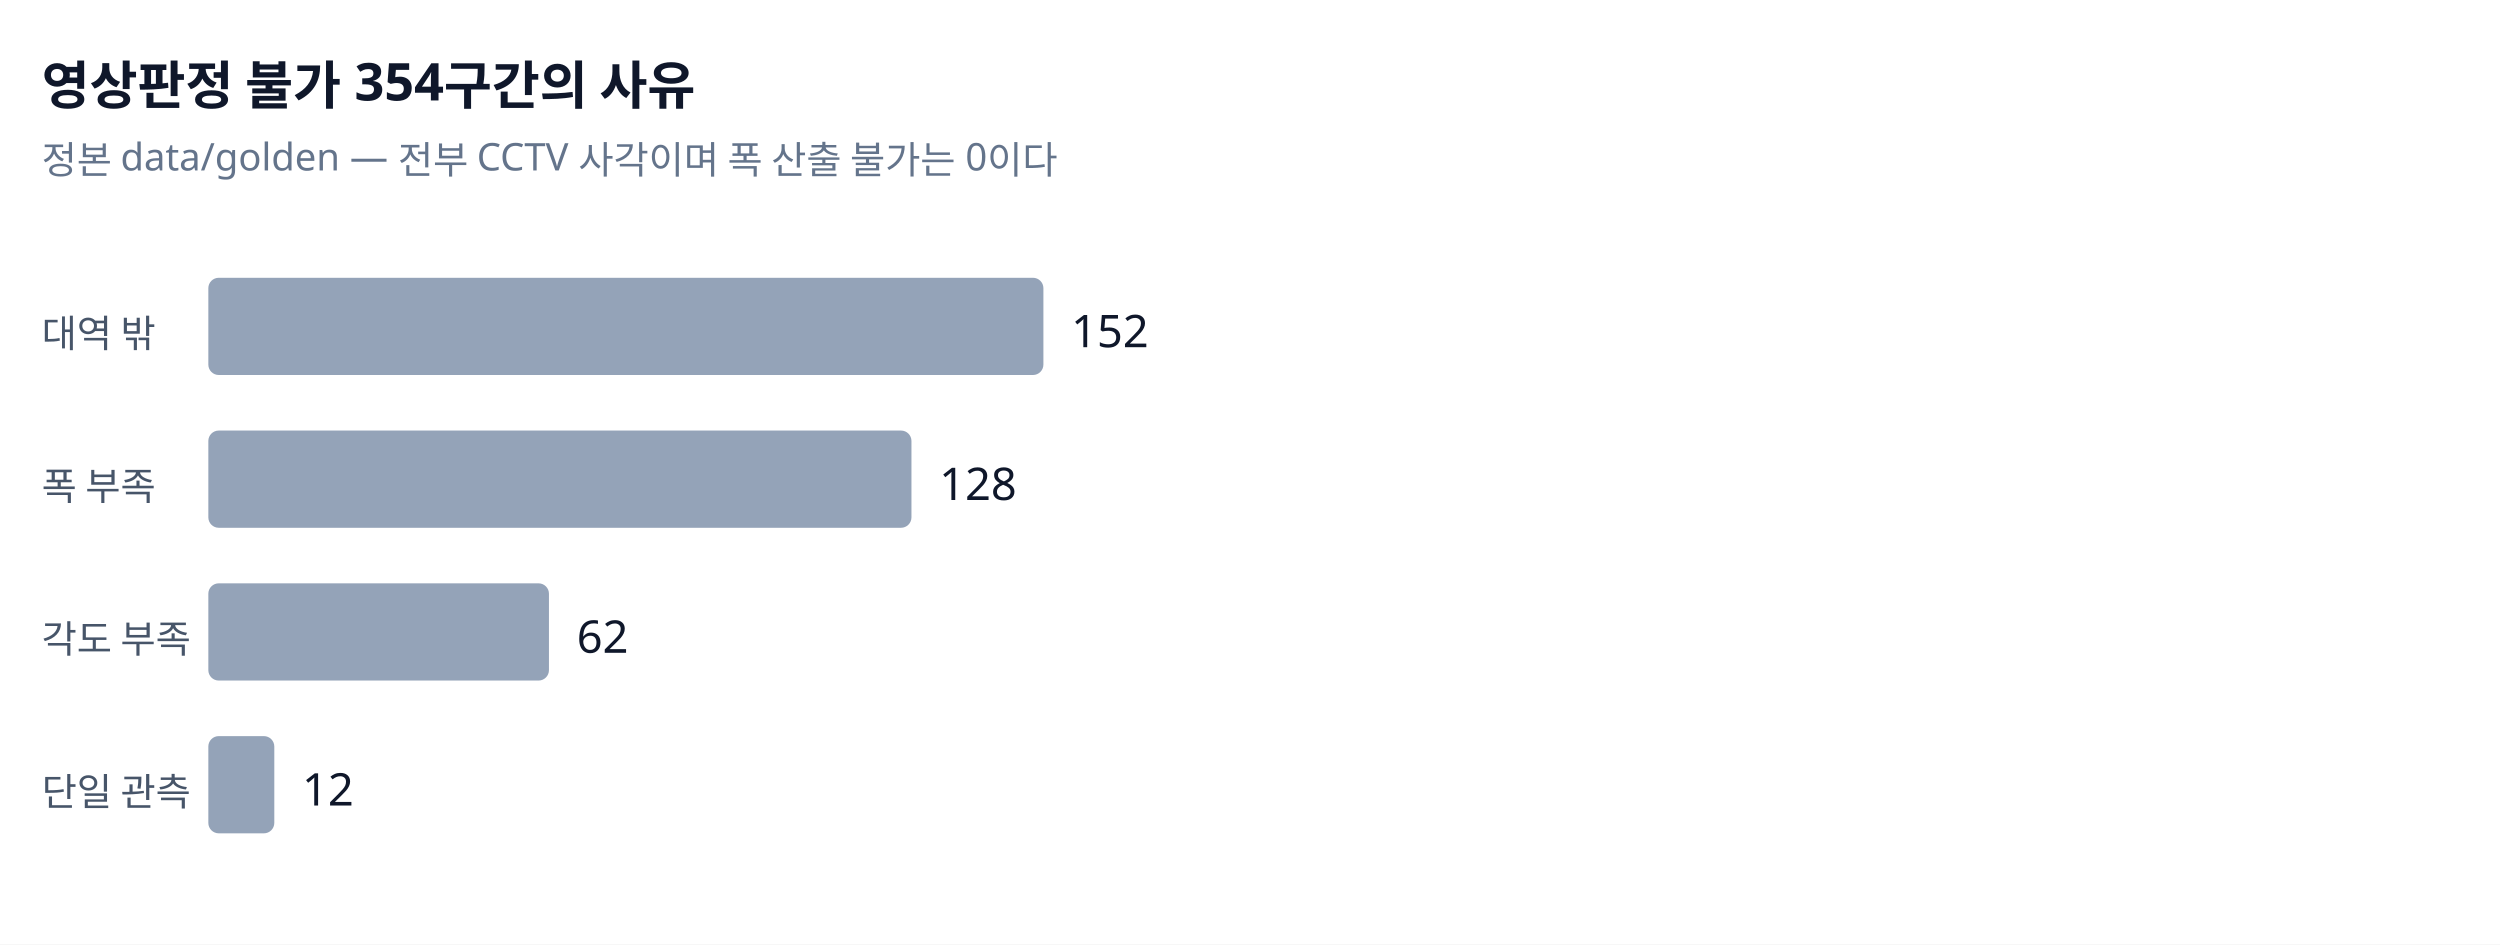
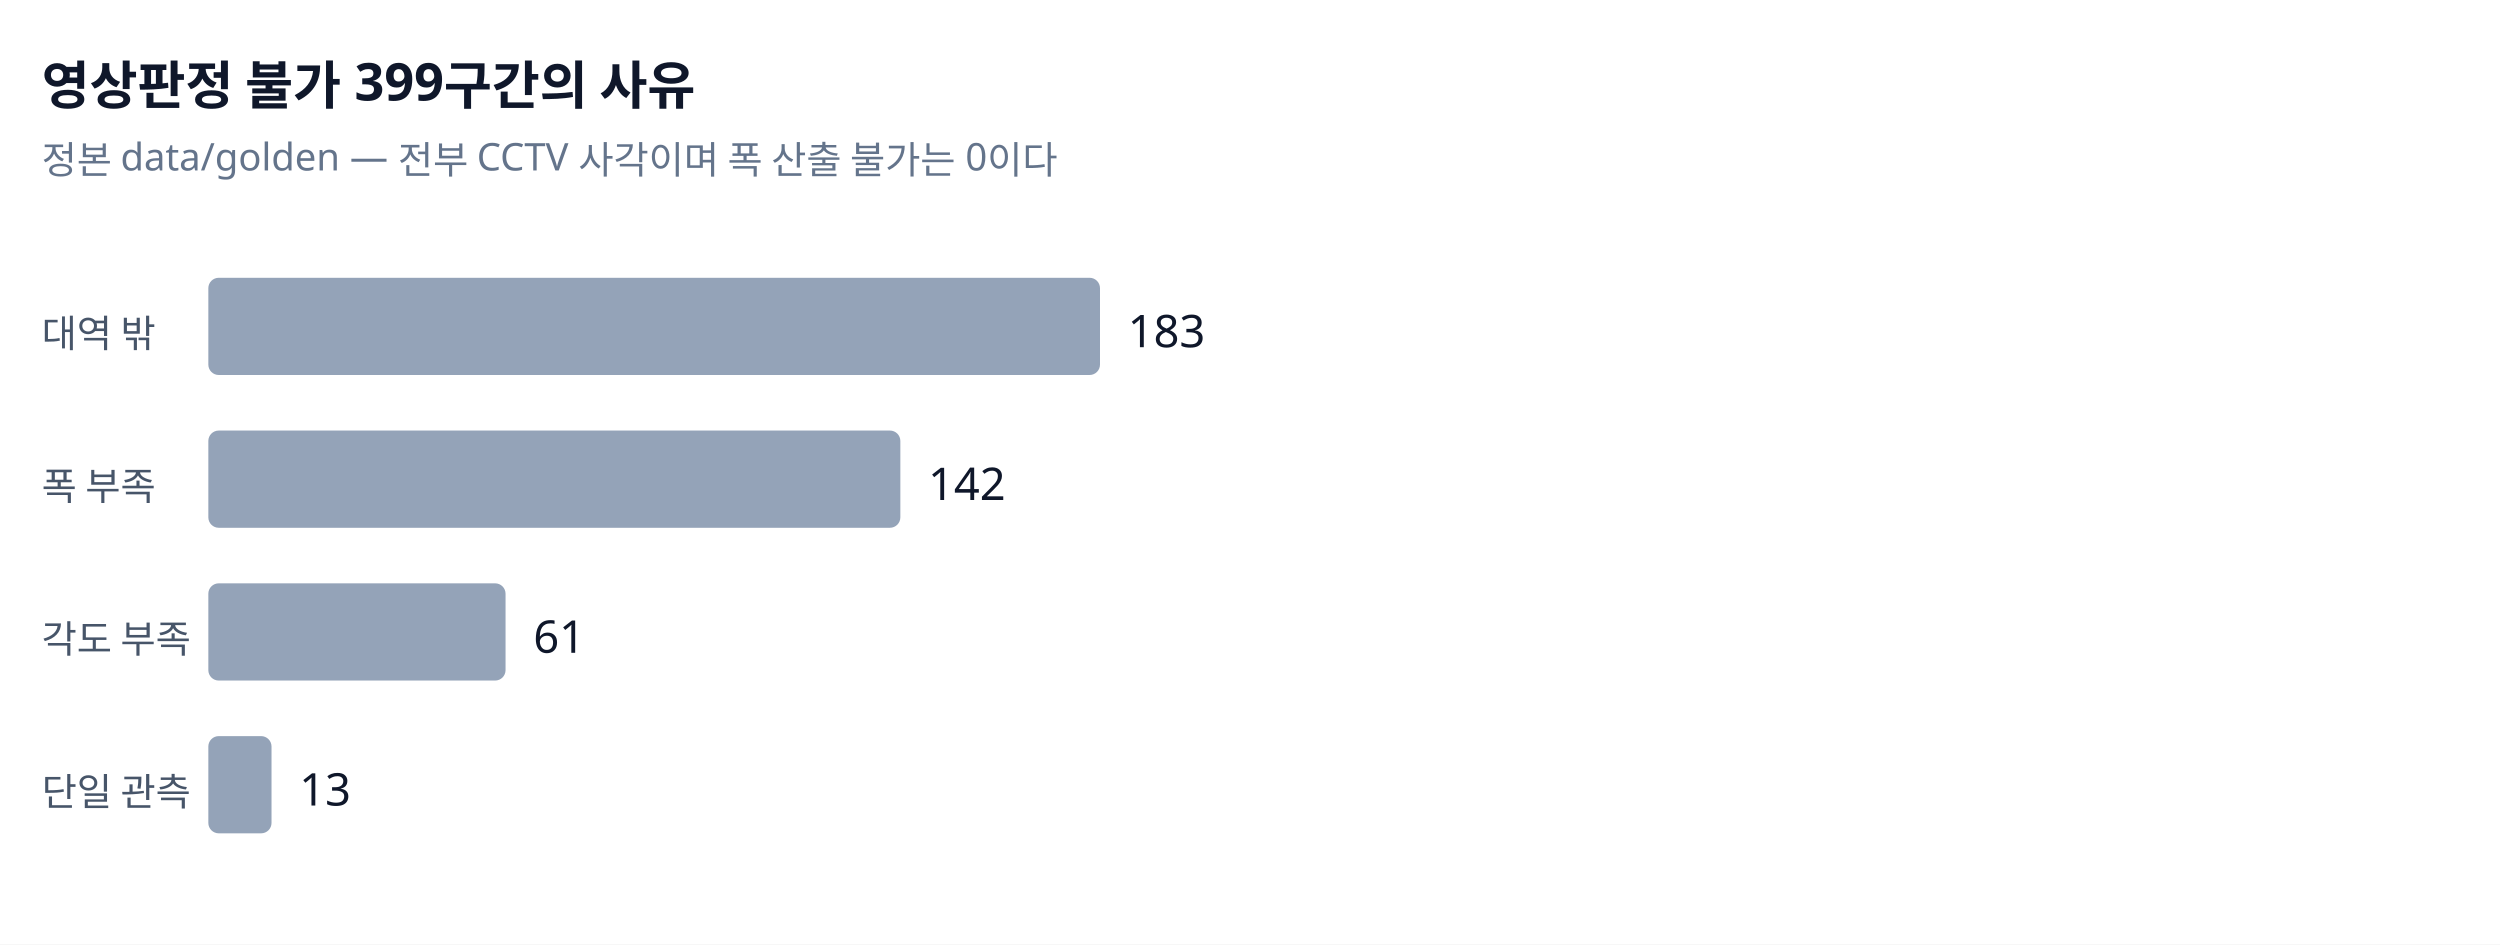
<svg xmlns="http://www.w3.org/2000/svg" viewBox="0 0 720 272" width="720" height="272" font-family="Pretendard, system-ui, sans-serif">
  <rect width="720" height="272" fill="#fff" />
-   <text x="12" y="30" font-size="15" font-weight="700" fill="#0f172a">영상판정 불가 354구간의 사유</text>
+   <text x="12" y="30" font-size="15" font-weight="700" fill="#0f172a">영상판정 불가 399구간의 사유</text>
  <text x="12" y="50" font-size="11" fill="#64748b">정본 data/golden — 전부 CCTV 사각이며 폭 산출 불가는 0이다</text>
-   <rect x="60" y="80" width="240.5" height="28" fill="#94a3b8" rx="3" />
-   <text x="308.5" y="100" font-size="13" fill="#0f172a">152</text>
+   <rect x="60" y="80" width="256.8" height="28" fill="#94a3b8" rx="3" />
+   <text x="324.8" y="100" font-size="13" fill="#0f172a">183</text>
  <text x="12" y="100" font-size="11" fill="#475569">대역 밖</text>
-   <rect x="60" y="124" width="202.5" height="28" fill="#94a3b8" rx="3" />
-   <text x="270.5" y="144" font-size="13" fill="#0f172a">128</text>
+   <rect x="60" y="124" width="199.3" height="28" fill="#94a3b8" rx="3" />
+   <text x="267.3" y="144" font-size="13" fill="#0f172a">142</text>
  <text x="12" y="144" font-size="11" fill="#475569">폭 부족</text>
-   <rect x="60" y="168" width="98.1" height="28" fill="#94a3b8" rx="3" />
-   <text x="166.1" y="188" font-size="13" fill="#0f172a">62</text>
+   <rect x="60" y="168" width="85.6" height="28" fill="#94a3b8" rx="3" />
+   <text x="153.6" y="188" font-size="13" fill="#0f172a">61</text>
  <text x="12" y="188" font-size="11" fill="#475569">각도 부족</text>
-   <rect x="60" y="212" width="19.0" height="28" fill="#94a3b8" rx="3" />
-   <text x="87.0" y="232" font-size="13" fill="#0f172a">12</text>
+   <rect x="60" y="212" width="18.2" height="28" fill="#94a3b8" rx="3" />
+   <text x="86.2" y="232" font-size="13" fill="#0f172a">13</text>
  <text x="12" y="232" font-size="11" fill="#475569">단일 관측</text>
</svg>
